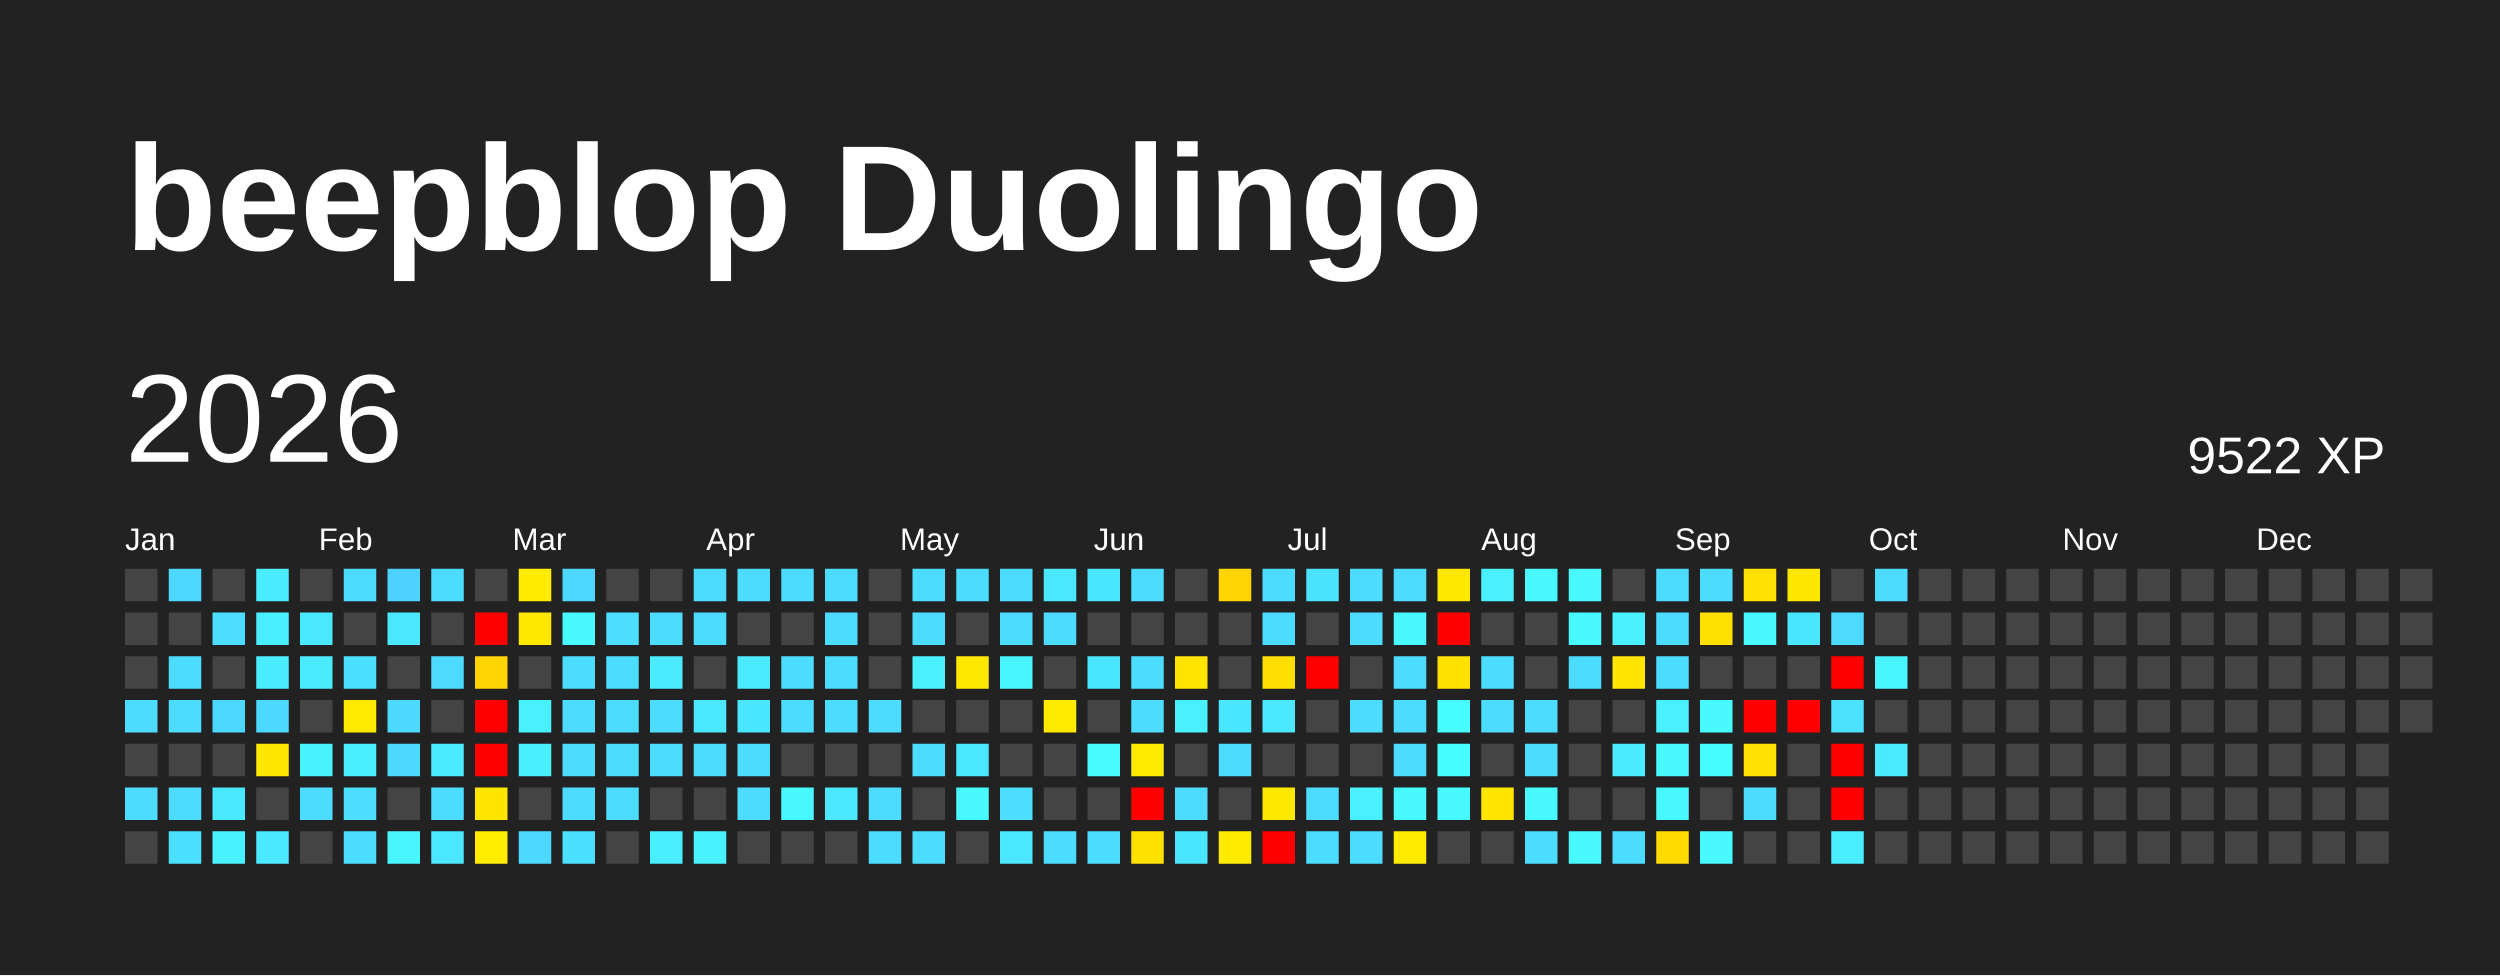
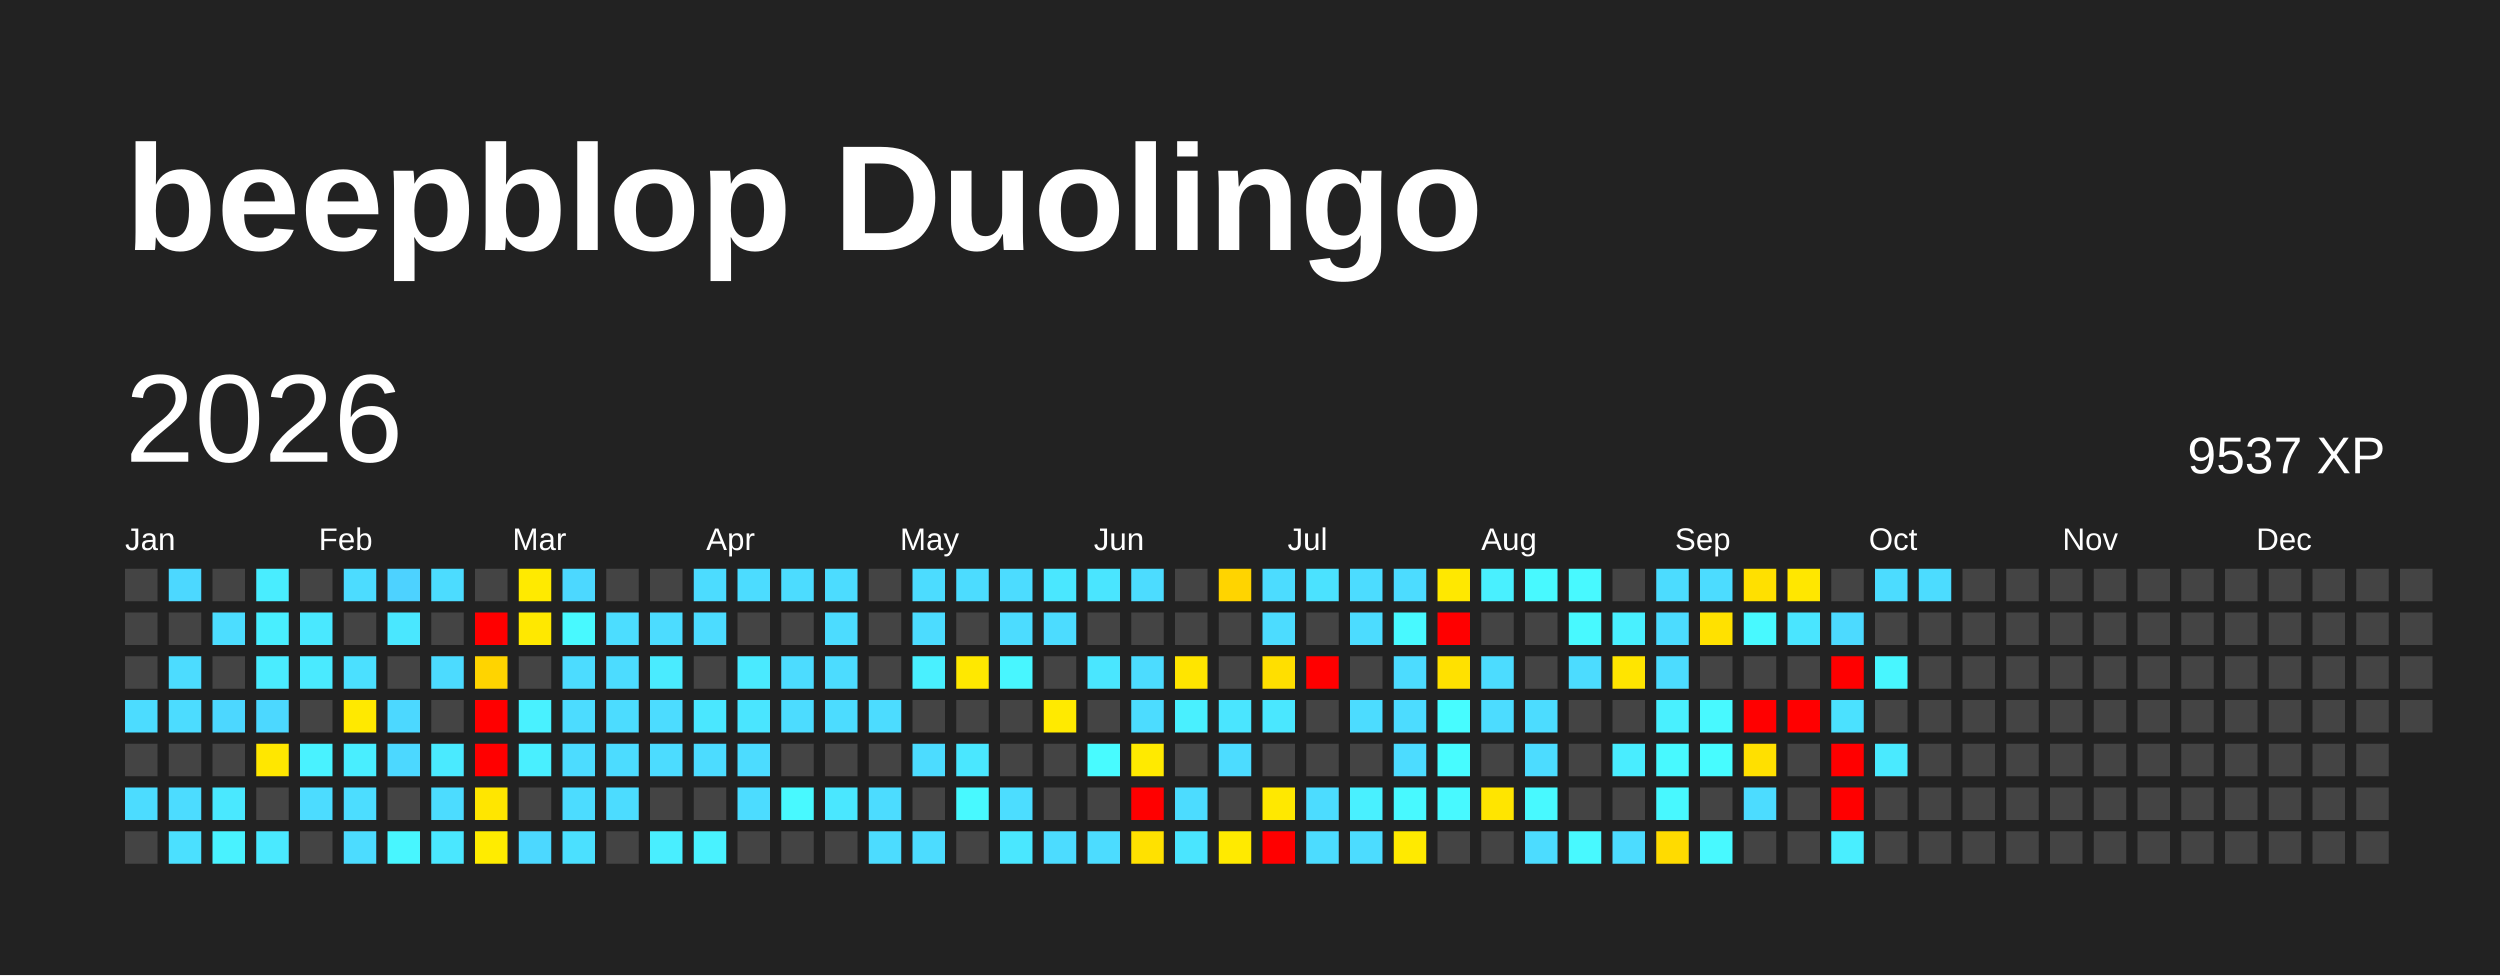
<svg xmlns="http://www.w3.org/2000/svg" baseProfile="full" height="78mm" version="1.1" viewBox="0,0,200,78" width="200mm">
  <defs />
  <rect fill="#222222" height="78" width="200" x="0" y="0" />
  <text fill="#FFFFFF" style="font-size:12px; font-family:Arial; font-weight:bold;" x="10" y="20">beepblop Duolingo</text>
  <text dominant-baseline="hanging" fill="#FFFFFF" style="font-size:10.0px; font-family:Arial;" x="10" y="30">2026</text>
-   <text dominant-baseline="hanging" fill="#FFFFFF" style="font-size:4.125px; font-family:Arial;" x="175" y="35">9522 XP</text>
+   <text dominant-baseline="hanging" fill="#FFFFFF" style="font-size:4.125px; font-family:Arial;" x="175" y="35">9537 XP</text>
  <text fill="#FFFFFF" style="font-size:2.5px; font-family:Arial" x="10.0" y="44">Jan</text>
  <text fill="#FFFFFF" style="font-size:2.5px; font-family:Arial" x="25.5" y="44">Feb</text>
  <text fill="#FFFFFF" style="font-size:2.5px; font-family:Arial" x="41.0" y="44">Mar</text>
  <text fill="#FFFFFF" style="font-size:2.5px; font-family:Arial" x="56.5" y="44">Apr</text>
  <text fill="#FFFFFF" style="font-size:2.5px; font-family:Arial" x="72.0" y="44">May</text>
  <text fill="#FFFFFF" style="font-size:2.5px; font-family:Arial" x="87.5" y="44">Jun</text>
  <text fill="#FFFFFF" style="font-size:2.5px; font-family:Arial" x="103.0" y="44">Jul</text>
  <text fill="#FFFFFF" style="font-size:2.5px; font-family:Arial" x="118.5" y="44">Aug</text>
  <text fill="#FFFFFF" style="font-size:2.5px; font-family:Arial" x="134.0" y="44">Sep</text>
  <text fill="#FFFFFF" style="font-size:2.5px; font-family:Arial" x="149.5" y="44">Oct</text>
  <text fill="#FFFFFF" style="font-size:2.5px; font-family:Arial" x="165.0" y="44">Nov</text>
  <text fill="#FFFFFF" style="font-size:2.5px; font-family:Arial" x="180.5" y="44">Dec</text>
  <rect fill="#444444" height="2.6" width="2.6" x="10.0" y="45.5" />
  <rect fill="#444444" height="2.6" width="2.6" x="10.0" y="49.0" />
  <rect fill="#444444" height="2.6" width="2.6" x="10.0" y="52.5" />
  <rect fill="#4cdcff" height="2.6" width="2.6" x="10.0" y="56.0" />
  <rect fill="#444444" height="2.6" width="2.6" x="10.0" y="59.5" />
  <rect fill="#4cdcff" height="2.6" width="2.6" x="10.0" y="63.0" />
  <rect fill="#444444" height="2.6" width="2.6" x="10.0" y="66.5" />
  <rect fill="#4cd8ff" height="2.6" width="2.6" x="13.5" y="45.5" />
  <rect fill="#444444" height="2.6" width="2.6" x="13.5" y="49.0" />
  <rect fill="#4cdcff" height="2.6" width="2.6" x="13.5" y="52.5" />
  <rect fill="#4cdcff" height="2.6" width="2.6" x="13.5" y="56.0" />
  <rect fill="#444444" height="2.6" width="2.6" x="13.5" y="59.5" />
  <rect fill="#4cdcff" height="2.6" width="2.6" x="13.5" y="63.0" />
  <rect fill="#4be0ff" height="2.6" width="2.6" x="13.5" y="66.5" />
  <rect fill="#444444" height="2.6" width="2.6" x="17.0" y="45.5" />
  <rect fill="#4cddff" height="2.6" width="2.6" x="17.0" y="49.0" />
  <rect fill="#444444" height="2.6" width="2.6" x="17.0" y="52.5" />
  <rect fill="#4cd7ff" height="2.6" width="2.6" x="17.0" y="56.0" />
  <rect fill="#444444" height="2.6" width="2.6" x="17.0" y="59.5" />
  <rect fill="#4ae8ff" height="2.6" width="2.6" x="17.0" y="63.0" />
  <rect fill="#49f2ff" height="2.6" width="2.6" x="17.0" y="66.5" />
  <rect fill="#49edff" height="2.6" width="2.6" x="20.5" y="45.5" />
  <rect fill="#49eeff" height="2.6" width="2.6" x="20.5" y="49.0" />
  <rect fill="#4aecff" height="2.6" width="2.6" x="20.5" y="52.5" />
  <rect fill="#4cd8ff" height="2.6" width="2.6" x="20.5" y="56.0" />
  <rect fill="#ffe700" height="2.6" width="2.6" x="20.5" y="59.5" />
  <rect fill="#444444" height="2.6" width="2.6" x="20.5" y="63.0" />
  <rect fill="#4ae9ff" height="2.6" width="2.6" x="20.5" y="66.5" />
  <rect fill="#444444" height="2.6" width="2.6" x="24.0" y="45.5" />
  <rect fill="#4ae8ff" height="2.6" width="2.6" x="24.0" y="49.0" />
  <rect fill="#4aeaff" height="2.6" width="2.6" x="24.0" y="52.5" />
  <rect fill="#444444" height="2.6" width="2.6" x="24.0" y="56.0" />
  <rect fill="#49f2ff" height="2.6" width="2.6" x="24.0" y="59.5" />
  <rect fill="#4cdcff" height="2.6" width="2.6" x="24.0" y="63.0" />
  <rect fill="#444444" height="2.6" width="2.6" x="24.0" y="66.5" />
  <rect fill="#4cdcff" height="2.6" width="2.6" x="27.5" y="45.5" />
  <rect fill="#444444" height="2.6" width="2.6" x="27.5" y="49.0" />
  <rect fill="#4be0ff" height="2.6" width="2.6" x="27.5" y="52.5" />
  <rect fill="#ffe900" height="2.6" width="2.6" x="27.5" y="56.0" />
  <rect fill="#49eeff" height="2.6" width="2.6" x="27.5" y="59.5" />
  <rect fill="#4cddff" height="2.6" width="2.6" x="27.5" y="63.0" />
  <rect fill="#4cdcff" height="2.6" width="2.6" x="27.5" y="66.5" />
  <rect fill="#4dd2ff" height="2.6" width="2.6" x="31.0" y="45.5" />
  <rect fill="#4ae7ff" height="2.6" width="2.6" x="31.0" y="49.0" />
  <rect fill="#444444" height="2.6" width="2.6" x="31.0" y="52.5" />
  <rect fill="#4cd8ff" height="2.6" width="2.6" x="31.0" y="56.0" />
  <rect fill="#4cd8ff" height="2.6" width="2.6" x="31.0" y="59.5" />
  <rect fill="#444444" height="2.6" width="2.6" x="31.0" y="63.0" />
  <rect fill="#48f6ff" height="2.6" width="2.6" x="31.0" y="66.5" />
  <rect fill="#4cdcff" height="2.6" width="2.6" x="34.5" y="45.5" />
  <rect fill="#444444" height="2.6" width="2.6" x="34.5" y="49.0" />
  <rect fill="#4cdbff" height="2.6" width="2.6" x="34.5" y="52.5" />
  <rect fill="#444444" height="2.6" width="2.6" x="34.5" y="56.0" />
  <rect fill="#4aeaff" height="2.6" width="2.6" x="34.5" y="59.5" />
  <rect fill="#4cdcff" height="2.6" width="2.6" x="34.5" y="63.0" />
  <rect fill="#4ae7ff" height="2.6" width="2.6" x="34.5" y="66.5" />
  <rect fill="#444444" height="2.6" width="2.6" x="38.0" y="45.5" />
  <rect fill="red" height="2.6" width="2.6" x="38.0" y="49.0" />
  <rect fill="#ffd400" height="2.6" width="2.6" x="38.0" y="52.5" />
  <rect fill="red" height="2.6" width="2.6" x="38.0" y="56.0" />
  <rect fill="red" height="2.6" width="2.6" x="38.0" y="59.5" />
  <rect fill="#ffe600" height="2.6" width="2.6" x="38.0" y="63.0" />
  <rect fill="#ffec00" height="2.6" width="2.6" x="38.0" y="66.5" />
  <rect fill="#ffea00" height="2.6" width="2.6" x="41.5" y="45.5" />
  <rect fill="#ffe800" height="2.6" width="2.6" x="41.5" y="49.0" />
  <rect fill="#444444" height="2.6" width="2.6" x="41.5" y="52.5" />
  <rect fill="#49f1ff" height="2.6" width="2.6" x="41.5" y="56.0" />
  <rect fill="#49efff" height="2.6" width="2.6" x="41.5" y="59.5" />
  <rect fill="#444444" height="2.6" width="2.6" x="41.5" y="63.0" />
  <rect fill="#4cd8ff" height="2.6" width="2.6" x="41.5" y="66.5" />
  <rect fill="#4cd8ff" height="2.6" width="2.6" x="45.0" y="45.5" />
  <rect fill="#48f9ff" height="2.6" width="2.6" x="45.0" y="49.0" />
  <rect fill="#4cdcff" height="2.6" width="2.6" x="45.0" y="52.5" />
  <rect fill="#4cdcff" height="2.6" width="2.6" x="45.0" y="56.0" />
  <rect fill="#4cdcff" height="2.6" width="2.6" x="45.0" y="59.5" />
  <rect fill="#4cdcff" height="2.6" width="2.6" x="45.0" y="63.0" />
  <rect fill="#4be0ff" height="2.6" width="2.6" x="45.0" y="66.5" />
  <rect fill="#444444" height="2.6" width="2.6" x="48.5" y="45.5" />
  <rect fill="#4cddff" height="2.6" width="2.6" x="48.5" y="49.0" />
  <rect fill="#4cdcff" height="2.6" width="2.6" x="48.5" y="52.5" />
  <rect fill="#4cdcff" height="2.6" width="2.6" x="48.5" y="56.0" />
  <rect fill="#4cdcff" height="2.6" width="2.6" x="48.5" y="59.5" />
  <rect fill="#4cdcff" height="2.6" width="2.6" x="48.5" y="63.0" />
  <rect fill="#444444" height="2.6" width="2.6" x="48.5" y="66.5" />
  <rect fill="#444444" height="2.6" width="2.6" x="52.0" y="45.5" />
  <rect fill="#4cdcff" height="2.6" width="2.6" x="52.0" y="49.0" />
  <rect fill="#4aebff" height="2.6" width="2.6" x="52.0" y="52.5" />
  <rect fill="#4cdcff" height="2.6" width="2.6" x="52.0" y="56.0" />
  <rect fill="#4cdcff" height="2.6" width="2.6" x="52.0" y="59.5" />
  <rect fill="#444444" height="2.6" width="2.6" x="52.0" y="63.0" />
  <rect fill="#49eeff" height="2.6" width="2.6" x="52.0" y="66.5" />
  <rect fill="#4cdcff" height="2.6" width="2.6" x="55.5" y="45.5" />
  <rect fill="#4cdcff" height="2.6" width="2.6" x="55.5" y="49.0" />
  <rect fill="#444444" height="2.6" width="2.6" x="55.5" y="52.5" />
  <rect fill="#4ae7ff" height="2.6" width="2.6" x="55.5" y="56.0" />
  <rect fill="#4cdcff" height="2.6" width="2.6" x="55.5" y="59.5" />
  <rect fill="#444444" height="2.6" width="2.6" x="55.5" y="63.0" />
  <rect fill="#49f2ff" height="2.6" width="2.6" x="55.5" y="66.5" />
  <rect fill="#4cdcff" height="2.6" width="2.6" x="59.0" y="45.5" />
  <rect fill="#444444" height="2.6" width="2.6" x="59.0" y="49.0" />
  <rect fill="#4aeaff" height="2.6" width="2.6" x="59.0" y="52.5" />
  <rect fill="#4ae5ff" height="2.6" width="2.6" x="59.0" y="56.0" />
  <rect fill="#4cdcff" height="2.6" width="2.6" x="59.0" y="59.5" />
  <rect fill="#4cdcff" height="2.6" width="2.6" x="59.0" y="63.0" />
  <rect fill="#444444" height="2.6" width="2.6" x="59.0" y="66.5" />
  <rect fill="#4cdcff" height="2.6" width="2.6" x="62.5" y="45.5" />
  <rect fill="#444444" height="2.6" width="2.6" x="62.5" y="49.0" />
  <rect fill="#4cdcff" height="2.6" width="2.6" x="62.5" y="52.5" />
  <rect fill="#4cdcff" height="2.6" width="2.6" x="62.5" y="56.0" />
  <rect fill="#444444" height="2.6" width="2.6" x="62.5" y="59.5" />
  <rect fill="#48f9ff" height="2.6" width="2.6" x="62.5" y="63.0" />
  <rect fill="#444444" height="2.6" width="2.6" x="62.5" y="66.5" />
  <rect fill="#4cdcff" height="2.6" width="2.6" x="66.0" y="45.5" />
  <rect fill="#4cdcff" height="2.6" width="2.6" x="66.0" y="49.0" />
  <rect fill="#4cdcff" height="2.6" width="2.6" x="66.0" y="52.5" />
  <rect fill="#4cdcff" height="2.6" width="2.6" x="66.0" y="56.0" />
  <rect fill="#444444" height="2.6" width="2.6" x="66.0" y="59.5" />
  <rect fill="#4ae7ff" height="2.6" width="2.6" x="66.0" y="63.0" />
  <rect fill="#444444" height="2.6" width="2.6" x="66.0" y="66.5" />
  <rect fill="#444444" height="2.6" width="2.6" x="69.5" y="45.5" />
  <rect fill="#444444" height="2.6" width="2.6" x="69.5" y="49.0" />
  <rect fill="#444444" height="2.6" width="2.6" x="69.5" y="52.5" />
  <rect fill="#4cdcff" height="2.6" width="2.6" x="69.5" y="56.0" />
  <rect fill="#444444" height="2.6" width="2.6" x="69.5" y="59.5" />
  <rect fill="#4cdcff" height="2.6" width="2.6" x="69.5" y="63.0" />
  <rect fill="#4cdcff" height="2.6" width="2.6" x="69.5" y="66.5" />
  <rect fill="#4cdcff" height="2.6" width="2.6" x="73.0" y="45.5" />
  <rect fill="#4cdcff" height="2.6" width="2.6" x="73.0" y="49.0" />
  <rect fill="#49f0ff" height="2.6" width="2.6" x="73.0" y="52.5" />
  <rect fill="#444444" height="2.6" width="2.6" x="73.0" y="56.0" />
  <rect fill="#4cdcff" height="2.6" width="2.6" x="73.0" y="59.5" />
  <rect fill="#444444" height="2.6" width="2.6" x="73.0" y="63.0" />
  <rect fill="#4cdcff" height="2.6" width="2.6" x="73.0" y="66.5" />
  <rect fill="#4cdcff" height="2.6" width="2.6" x="76.5" y="45.5" />
  <rect fill="#444444" height="2.6" width="2.6" x="76.5" y="49.0" />
  <rect fill="#ffe800" height="2.6" width="2.6" x="76.5" y="52.5" />
  <rect fill="#444444" height="2.6" width="2.6" x="76.5" y="56.0" />
  <rect fill="#4ae7ff" height="2.6" width="2.6" x="76.5" y="59.5" />
  <rect fill="#48f9ff" height="2.6" width="2.6" x="76.5" y="63.0" />
  <rect fill="#444444" height="2.6" width="2.6" x="76.5" y="66.5" />
  <rect fill="#4cdcff" height="2.6" width="2.6" x="80.0" y="45.5" />
  <rect fill="#4cdcff" height="2.6" width="2.6" x="80.0" y="49.0" />
  <rect fill="#48f6ff" height="2.6" width="2.6" x="80.0" y="52.5" />
  <rect fill="#444444" height="2.6" width="2.6" x="80.0" y="56.0" />
  <rect fill="#444444" height="2.6" width="2.6" x="80.0" y="59.5" />
  <rect fill="#4cddff" height="2.6" width="2.6" x="80.0" y="63.0" />
  <rect fill="#4ae7ff" height="2.6" width="2.6" x="80.0" y="66.5" />
  <rect fill="#4ae7ff" height="2.6" width="2.6" x="83.5" y="45.5" />
  <rect fill="#4cdcff" height="2.6" width="2.6" x="83.5" y="49.0" />
  <rect fill="#444444" height="2.6" width="2.6" x="83.5" y="52.5" />
  <rect fill="#ffea00" height="2.6" width="2.6" x="83.5" y="56.0" />
  <rect fill="#444444" height="2.6" width="2.6" x="83.5" y="59.5" />
  <rect fill="#444444" height="2.6" width="2.6" x="83.5" y="63.0" />
  <rect fill="#4cdcff" height="2.6" width="2.6" x="83.5" y="66.5" />
  <rect fill="#4ae5ff" height="2.6" width="2.6" x="87.0" y="45.5" />
  <rect fill="#444444" height="2.6" width="2.6" x="87.0" y="49.0" />
  <rect fill="#4ae6ff" height="2.6" width="2.6" x="87.0" y="52.5" />
  <rect fill="#444444" height="2.6" width="2.6" x="87.0" y="56.0" />
  <rect fill="#48fbff" height="2.6" width="2.6" x="87.0" y="59.5" />
  <rect fill="#444444" height="2.6" width="2.6" x="87.0" y="63.0" />
  <rect fill="#4cdcff" height="2.6" width="2.6" x="87.0" y="66.5" />
  <rect fill="#4cdcff" height="2.6" width="2.6" x="90.5" y="45.5" />
  <rect fill="#444444" height="2.6" width="2.6" x="90.5" y="49.0" />
  <rect fill="#4cdcff" height="2.6" width="2.6" x="90.5" y="52.5" />
  <rect fill="#4cdcff" height="2.6" width="2.6" x="90.5" y="56.0" />
  <rect fill="#ffea00" height="2.6" width="2.6" x="90.5" y="59.5" />
  <rect fill="red" height="2.6" width="2.6" x="90.5" y="63.0" />
  <rect fill="#ffe100" height="2.6" width="2.6" x="90.5" y="66.5" />
  <rect fill="#444444" height="2.6" width="2.6" x="94.0" y="45.5" />
  <rect fill="#444444" height="2.6" width="2.6" x="94.0" y="49.0" />
  <rect fill="#ffe500" height="2.6" width="2.6" x="94.0" y="52.5" />
  <rect fill="#49f0ff" height="2.6" width="2.6" x="94.0" y="56.0" />
  <rect fill="#444444" height="2.6" width="2.6" x="94.0" y="59.5" />
  <rect fill="#4cdcff" height="2.6" width="2.6" x="94.0" y="63.0" />
  <rect fill="#4ae5ff" height="2.6" width="2.6" x="94.0" y="66.5" />
  <rect fill="#ffd400" height="2.6" width="2.6" x="97.5" y="45.5" />
  <rect fill="#444444" height="2.6" width="2.6" x="97.5" y="49.0" />
  <rect fill="#444444" height="2.6" width="2.6" x="97.5" y="52.5" />
  <rect fill="#4ae5ff" height="2.6" width="2.6" x="97.5" y="56.0" />
  <rect fill="#4cdcff" height="2.6" width="2.6" x="97.5" y="59.5" />
  <rect fill="#444444" height="2.6" width="2.6" x="97.5" y="63.0" />
  <rect fill="#ffea00" height="2.6" width="2.6" x="97.5" y="66.5" />
  <rect fill="#4cdcff" height="2.6" width="2.6" x="101.0" y="45.5" />
  <rect fill="#4cdcff" height="2.6" width="2.6" x="101.0" y="49.0" />
  <rect fill="#ffdf00" height="2.6" width="2.6" x="101.0" y="52.5" />
  <rect fill="#4ae7ff" height="2.6" width="2.6" x="101.0" y="56.0" />
  <rect fill="#444444" height="2.6" width="2.6" x="101.0" y="59.5" />
  <rect fill="#ffe800" height="2.6" width="2.6" x="101.0" y="63.0" />
  <rect fill="red" height="2.6" width="2.6" x="101.0" y="66.5" />
  <rect fill="#4be2ff" height="2.6" width="2.6" x="104.5" y="45.5" />
  <rect fill="#444444" height="2.6" width="2.6" x="104.5" y="49.0" />
  <rect fill="red" height="2.6" width="2.6" x="104.5" y="52.5" />
  <rect fill="#444444" height="2.6" width="2.6" x="104.5" y="56.0" />
  <rect fill="#444444" height="2.6" width="2.6" x="104.5" y="59.5" />
  <rect fill="#4cdcff" height="2.6" width="2.6" x="104.5" y="63.0" />
  <rect fill="#4cdcff" height="2.6" width="2.6" x="104.5" y="66.5" />
  <rect fill="#4cdcff" height="2.6" width="2.6" x="108.0" y="45.5" />
  <rect fill="#4cdcff" height="2.6" width="2.6" x="108.0" y="49.0" />
  <rect fill="#444444" height="2.6" width="2.6" x="108.0" y="52.5" />
  <rect fill="#4cdcff" height="2.6" width="2.6" x="108.0" y="56.0" />
  <rect fill="#444444" height="2.6" width="2.6" x="108.0" y="59.5" />
  <rect fill="#49f0ff" height="2.6" width="2.6" x="108.0" y="63.0" />
  <rect fill="#4cdcff" height="2.6" width="2.6" x="108.0" y="66.5" />
  <rect fill="#4cdcff" height="2.6" width="2.6" x="111.5" y="45.5" />
  <rect fill="#48f9ff" height="2.6" width="2.6" x="111.5" y="49.0" />
  <rect fill="#4cdcff" height="2.6" width="2.6" x="111.5" y="52.5" />
  <rect fill="#4cdcff" height="2.6" width="2.6" x="111.5" y="56.0" />
  <rect fill="#4cdcff" height="2.6" width="2.6" x="111.5" y="59.5" />
  <rect fill="#48f9ff" height="2.6" width="2.6" x="111.5" y="63.0" />
  <rect fill="#ffea00" height="2.6" width="2.6" x="111.5" y="66.5" />
  <rect fill="#ffe800" height="2.6" width="2.6" x="115.0" y="45.5" />
  <rect fill="red" height="2.6" width="2.6" x="115.0" y="49.0" />
  <rect fill="#ffe100" height="2.6" width="2.6" x="115.0" y="52.5" />
  <rect fill="#47fcff" height="2.6" width="2.6" x="115.0" y="56.0" />
  <rect fill="#47fcff" height="2.6" width="2.6" x="115.0" y="59.5" />
  <rect fill="#48f9ff" height="2.6" width="2.6" x="115.0" y="63.0" />
  <rect fill="#444444" height="2.6" width="2.6" x="115.0" y="66.5" />
  <rect fill="#49f0ff" height="2.6" width="2.6" x="118.5" y="45.5" />
  <rect fill="#444444" height="2.6" width="2.6" x="118.5" y="49.0" />
  <rect fill="#4cdcff" height="2.6" width="2.6" x="118.5" y="52.5" />
  <rect fill="#4cdcff" height="2.6" width="2.6" x="118.5" y="56.0" />
  <rect fill="#444444" height="2.6" width="2.6" x="118.5" y="59.5" />
  <rect fill="#ffe500" height="2.6" width="2.6" x="118.5" y="63.0" />
  <rect fill="#444444" height="2.6" width="2.6" x="118.5" y="66.5" />
  <rect fill="#48f9ff" height="2.6" width="2.6" x="122.0" y="45.5" />
  <rect fill="#444444" height="2.6" width="2.6" x="122.0" y="49.0" />
  <rect fill="#444444" height="2.6" width="2.6" x="122.0" y="52.5" />
  <rect fill="#4cdcff" height="2.6" width="2.6" x="122.0" y="56.0" />
  <rect fill="#4cdcff" height="2.6" width="2.6" x="122.0" y="59.5" />
  <rect fill="#48f9ff" height="2.6" width="2.6" x="122.0" y="63.0" />
  <rect fill="#4cdcff" height="2.6" width="2.6" x="122.0" y="66.5" />
  <rect fill="#48f9ff" height="2.6" width="2.6" x="125.5" y="45.5" />
  <rect fill="#48f9ff" height="2.6" width="2.6" x="125.5" y="49.0" />
  <rect fill="#4cdcff" height="2.6" width="2.6" x="125.5" y="52.5" />
  <rect fill="#444444" height="2.6" width="2.6" x="125.5" y="56.0" />
  <rect fill="#444444" height="2.6" width="2.6" x="125.5" y="59.5" />
  <rect fill="#444444" height="2.6" width="2.6" x="125.5" y="63.0" />
  <rect fill="#48f9ff" height="2.6" width="2.6" x="125.5" y="66.5" />
  <rect fill="#444444" height="2.6" width="2.6" x="129.0" y="45.5" />
  <rect fill="#49f0ff" height="2.6" width="2.6" x="129.0" y="49.0" />
  <rect fill="#ffe500" height="2.6" width="2.6" x="129.0" y="52.5" />
  <rect fill="#444444" height="2.6" width="2.6" x="129.0" y="56.0" />
  <rect fill="#49edff" height="2.6" width="2.6" x="129.0" y="59.5" />
  <rect fill="#444444" height="2.6" width="2.6" x="129.0" y="63.0" />
  <rect fill="#4cdcff" height="2.6" width="2.6" x="129.0" y="66.5" />
  <rect fill="#4cdcff" height="2.6" width="2.6" x="132.5" y="45.5" />
  <rect fill="#4cdcff" height="2.6" width="2.6" x="132.5" y="49.0" />
  <rect fill="#4cdcff" height="2.6" width="2.6" x="132.5" y="52.5" />
  <rect fill="#49f0ff" height="2.6" width="2.6" x="132.5" y="56.0" />
  <rect fill="#48f9ff" height="2.6" width="2.6" x="132.5" y="59.5" />
  <rect fill="#48f8ff" height="2.6" width="2.6" x="132.5" y="63.0" />
  <rect fill="#ffdb00" height="2.6" width="2.6" x="132.5" y="66.5" />
  <rect fill="#4cdcff" height="2.6" width="2.6" x="136.0" y="45.5" />
  <rect fill="#ffe100" height="2.6" width="2.6" x="136.0" y="49.0" />
  <rect fill="#444444" height="2.6" width="2.6" x="136.0" y="52.5" />
  <rect fill="#48f9ff" height="2.6" width="2.6" x="136.0" y="56.0" />
  <rect fill="#47fcff" height="2.6" width="2.6" x="136.0" y="59.5" />
  <rect fill="#444444" height="2.6" width="2.6" x="136.0" y="63.0" />
  <rect fill="#48f9ff" height="2.6" width="2.6" x="136.0" y="66.5" />
  <rect fill="#ffe000" height="2.6" width="2.6" x="139.5" y="45.5" />
  <rect fill="#48f9ff" height="2.6" width="2.6" x="139.5" y="49.0" />
  <rect fill="#444444" height="2.6" width="2.6" x="139.5" y="52.5" />
  <rect fill="red" height="2.6" width="2.6" x="139.5" y="56.0" />
  <rect fill="#ffe000" height="2.6" width="2.6" x="139.5" y="59.5" />
  <rect fill="#4cdcff" height="2.6" width="2.6" x="139.5" y="63.0" />
  <rect fill="#444444" height="2.6" width="2.6" x="139.5" y="66.5" />
  <rect fill="#ffe700" height="2.6" width="2.6" x="143.0" y="45.5" />
  <rect fill="#4ae5ff" height="2.6" width="2.6" x="143.0" y="49.0" />
  <rect fill="#444444" height="2.6" width="2.6" x="143.0" y="52.5" />
  <rect fill="red" height="2.6" width="2.6" x="143.0" y="56.0" />
  <rect fill="#444444" height="2.6" width="2.6" x="143.0" y="59.5" />
  <rect fill="#444444" height="2.6" width="2.6" x="143.0" y="63.0" />
  <rect fill="#444444" height="2.6" width="2.6" x="143.0" y="66.5" />
  <rect fill="#444444" height="2.6" width="2.6" x="146.5" y="45.5" />
  <rect fill="#4cdaff" height="2.6" width="2.6" x="146.5" y="49.0" />
  <rect fill="red" height="2.6" width="2.6" x="146.5" y="52.5" />
  <rect fill="#4be1ff" height="2.6" width="2.6" x="146.5" y="56.0" />
  <rect fill="red" height="2.6" width="2.6" x="146.5" y="59.5" />
  <rect fill="red" height="2.6" width="2.6" x="146.5" y="63.0" />
  <rect fill="#49eeff" height="2.6" width="2.6" x="146.5" y="66.5" />
  <rect fill="#4cdcff" height="2.6" width="2.6" x="150.0" y="45.5" />
  <rect fill="#444444" height="2.6" width="2.6" x="150.0" y="49.0" />
  <rect fill="#48f6ff" height="2.6" width="2.6" x="150.0" y="52.5" />
  <rect fill="#444444" height="2.6" width="2.6" x="150.0" y="56.0" />
  <rect fill="#4aeaff" height="2.6" width="2.6" x="150.0" y="59.5" />
  <rect fill="#444444" height="2.6" width="2.6" x="150.0" y="63.0" />
  <rect fill="#444444" height="2.6" width="2.6" x="150.0" y="66.5" />
-   <rect fill="#444444" height="2.6" width="2.6" x="153.5" y="45.5" />
+   <rect fill="#4cdcff" height="2.6" width="2.6" x="153.5" y="45.5" />
  <rect fill="#444444" height="2.6" width="2.6" x="153.5" y="49.0" />
  <rect fill="#444444" height="2.6" width="2.6" x="153.5" y="52.5" />
  <rect fill="#444444" height="2.6" width="2.6" x="153.5" y="56.0" />
  <rect fill="#444444" height="2.6" width="2.6" x="153.5" y="59.5" />
  <rect fill="#444444" height="2.6" width="2.6" x="153.5" y="63.0" />
  <rect fill="#444444" height="2.6" width="2.6" x="153.5" y="66.5" />
  <rect fill="#444444" height="2.6" width="2.6" x="157.0" y="45.5" />
  <rect fill="#444444" height="2.6" width="2.6" x="157.0" y="49.0" />
  <rect fill="#444444" height="2.6" width="2.6" x="157.0" y="52.5" />
  <rect fill="#444444" height="2.6" width="2.6" x="157.0" y="56.0" />
  <rect fill="#444444" height="2.6" width="2.6" x="157.0" y="59.5" />
  <rect fill="#444444" height="2.6" width="2.6" x="157.0" y="63.0" />
  <rect fill="#444444" height="2.6" width="2.6" x="157.0" y="66.5" />
  <rect fill="#444444" height="2.6" width="2.6" x="160.5" y="45.5" />
  <rect fill="#444444" height="2.6" width="2.6" x="160.5" y="49.0" />
  <rect fill="#444444" height="2.6" width="2.6" x="160.5" y="52.5" />
  <rect fill="#444444" height="2.6" width="2.6" x="160.5" y="56.0" />
  <rect fill="#444444" height="2.6" width="2.6" x="160.5" y="59.5" />
  <rect fill="#444444" height="2.6" width="2.6" x="160.5" y="63.0" />
  <rect fill="#444444" height="2.6" width="2.6" x="160.5" y="66.5" />
  <rect fill="#444444" height="2.6" width="2.6" x="164.0" y="45.5" />
  <rect fill="#444444" height="2.6" width="2.6" x="164.0" y="49.0" />
  <rect fill="#444444" height="2.6" width="2.6" x="164.0" y="52.5" />
  <rect fill="#444444" height="2.6" width="2.6" x="164.0" y="56.0" />
  <rect fill="#444444" height="2.6" width="2.6" x="164.0" y="59.5" />
  <rect fill="#444444" height="2.6" width="2.6" x="164.0" y="63.0" />
  <rect fill="#444444" height="2.6" width="2.6" x="164.0" y="66.5" />
  <rect fill="#444444" height="2.6" width="2.6" x="167.5" y="45.5" />
  <rect fill="#444444" height="2.6" width="2.6" x="167.5" y="49.0" />
  <rect fill="#444444" height="2.6" width="2.6" x="167.5" y="52.5" />
  <rect fill="#444444" height="2.6" width="2.6" x="167.5" y="56.0" />
  <rect fill="#444444" height="2.6" width="2.6" x="167.5" y="59.5" />
  <rect fill="#444444" height="2.6" width="2.6" x="167.5" y="63.0" />
  <rect fill="#444444" height="2.6" width="2.6" x="167.5" y="66.5" />
  <rect fill="#444444" height="2.6" width="2.6" x="171.0" y="45.5" />
  <rect fill="#444444" height="2.6" width="2.6" x="171.0" y="49.0" />
  <rect fill="#444444" height="2.6" width="2.6" x="171.0" y="52.5" />
  <rect fill="#444444" height="2.6" width="2.6" x="171.0" y="56.0" />
  <rect fill="#444444" height="2.6" width="2.6" x="171.0" y="59.5" />
  <rect fill="#444444" height="2.6" width="2.6" x="171.0" y="63.0" />
  <rect fill="#444444" height="2.6" width="2.6" x="171.0" y="66.5" />
  <rect fill="#444444" height="2.6" width="2.6" x="174.5" y="45.5" />
  <rect fill="#444444" height="2.6" width="2.6" x="174.5" y="49.0" />
  <rect fill="#444444" height="2.6" width="2.6" x="174.5" y="52.5" />
  <rect fill="#444444" height="2.6" width="2.6" x="174.5" y="56.0" />
  <rect fill="#444444" height="2.6" width="2.6" x="174.5" y="59.5" />
  <rect fill="#444444" height="2.6" width="2.6" x="174.5" y="63.0" />
  <rect fill="#444444" height="2.6" width="2.6" x="174.5" y="66.5" />
  <rect fill="#444444" height="2.6" width="2.6" x="178.0" y="45.5" />
  <rect fill="#444444" height="2.6" width="2.6" x="178.0" y="49.0" />
  <rect fill="#444444" height="2.6" width="2.6" x="178.0" y="52.5" />
  <rect fill="#444444" height="2.6" width="2.6" x="178.0" y="56.0" />
  <rect fill="#444444" height="2.6" width="2.6" x="178.0" y="59.5" />
  <rect fill="#444444" height="2.6" width="2.6" x="178.0" y="63.0" />
  <rect fill="#444444" height="2.6" width="2.6" x="178.0" y="66.5" />
  <rect fill="#444444" height="2.6" width="2.6" x="181.5" y="45.5" />
  <rect fill="#444444" height="2.6" width="2.6" x="181.5" y="49.0" />
  <rect fill="#444444" height="2.6" width="2.6" x="181.5" y="52.5" />
  <rect fill="#444444" height="2.6" width="2.6" x="181.5" y="56.0" />
  <rect fill="#444444" height="2.6" width="2.6" x="181.5" y="59.5" />
  <rect fill="#444444" height="2.6" width="2.6" x="181.5" y="63.0" />
  <rect fill="#444444" height="2.6" width="2.6" x="181.5" y="66.5" />
  <rect fill="#444444" height="2.6" width="2.6" x="185.0" y="45.5" />
  <rect fill="#444444" height="2.6" width="2.6" x="185.0" y="49.0" />
  <rect fill="#444444" height="2.6" width="2.6" x="185.0" y="52.5" />
  <rect fill="#444444" height="2.6" width="2.6" x="185.0" y="56.0" />
  <rect fill="#444444" height="2.6" width="2.6" x="185.0" y="59.5" />
  <rect fill="#444444" height="2.6" width="2.6" x="185.0" y="63.0" />
  <rect fill="#444444" height="2.6" width="2.6" x="185.0" y="66.5" />
  <rect fill="#444444" height="2.6" width="2.6" x="188.5" y="45.5" />
  <rect fill="#444444" height="2.6" width="2.6" x="188.5" y="49.0" />
  <rect fill="#444444" height="2.6" width="2.6" x="188.5" y="52.5" />
  <rect fill="#444444" height="2.6" width="2.6" x="188.5" y="56.0" />
  <rect fill="#444444" height="2.6" width="2.6" x="188.5" y="59.5" />
  <rect fill="#444444" height="2.6" width="2.6" x="188.5" y="63.0" />
  <rect fill="#444444" height="2.6" width="2.6" x="188.5" y="66.5" />
  <rect fill="#444444" height="2.6" width="2.6" x="192.0" y="45.5" />
  <rect fill="#444444" height="2.6" width="2.6" x="192.0" y="49.0" />
  <rect fill="#444444" height="2.6" width="2.6" x="192.0" y="52.5" />
  <rect fill="#444444" height="2.6" width="2.6" x="192.0" y="56.0" />
</svg>
